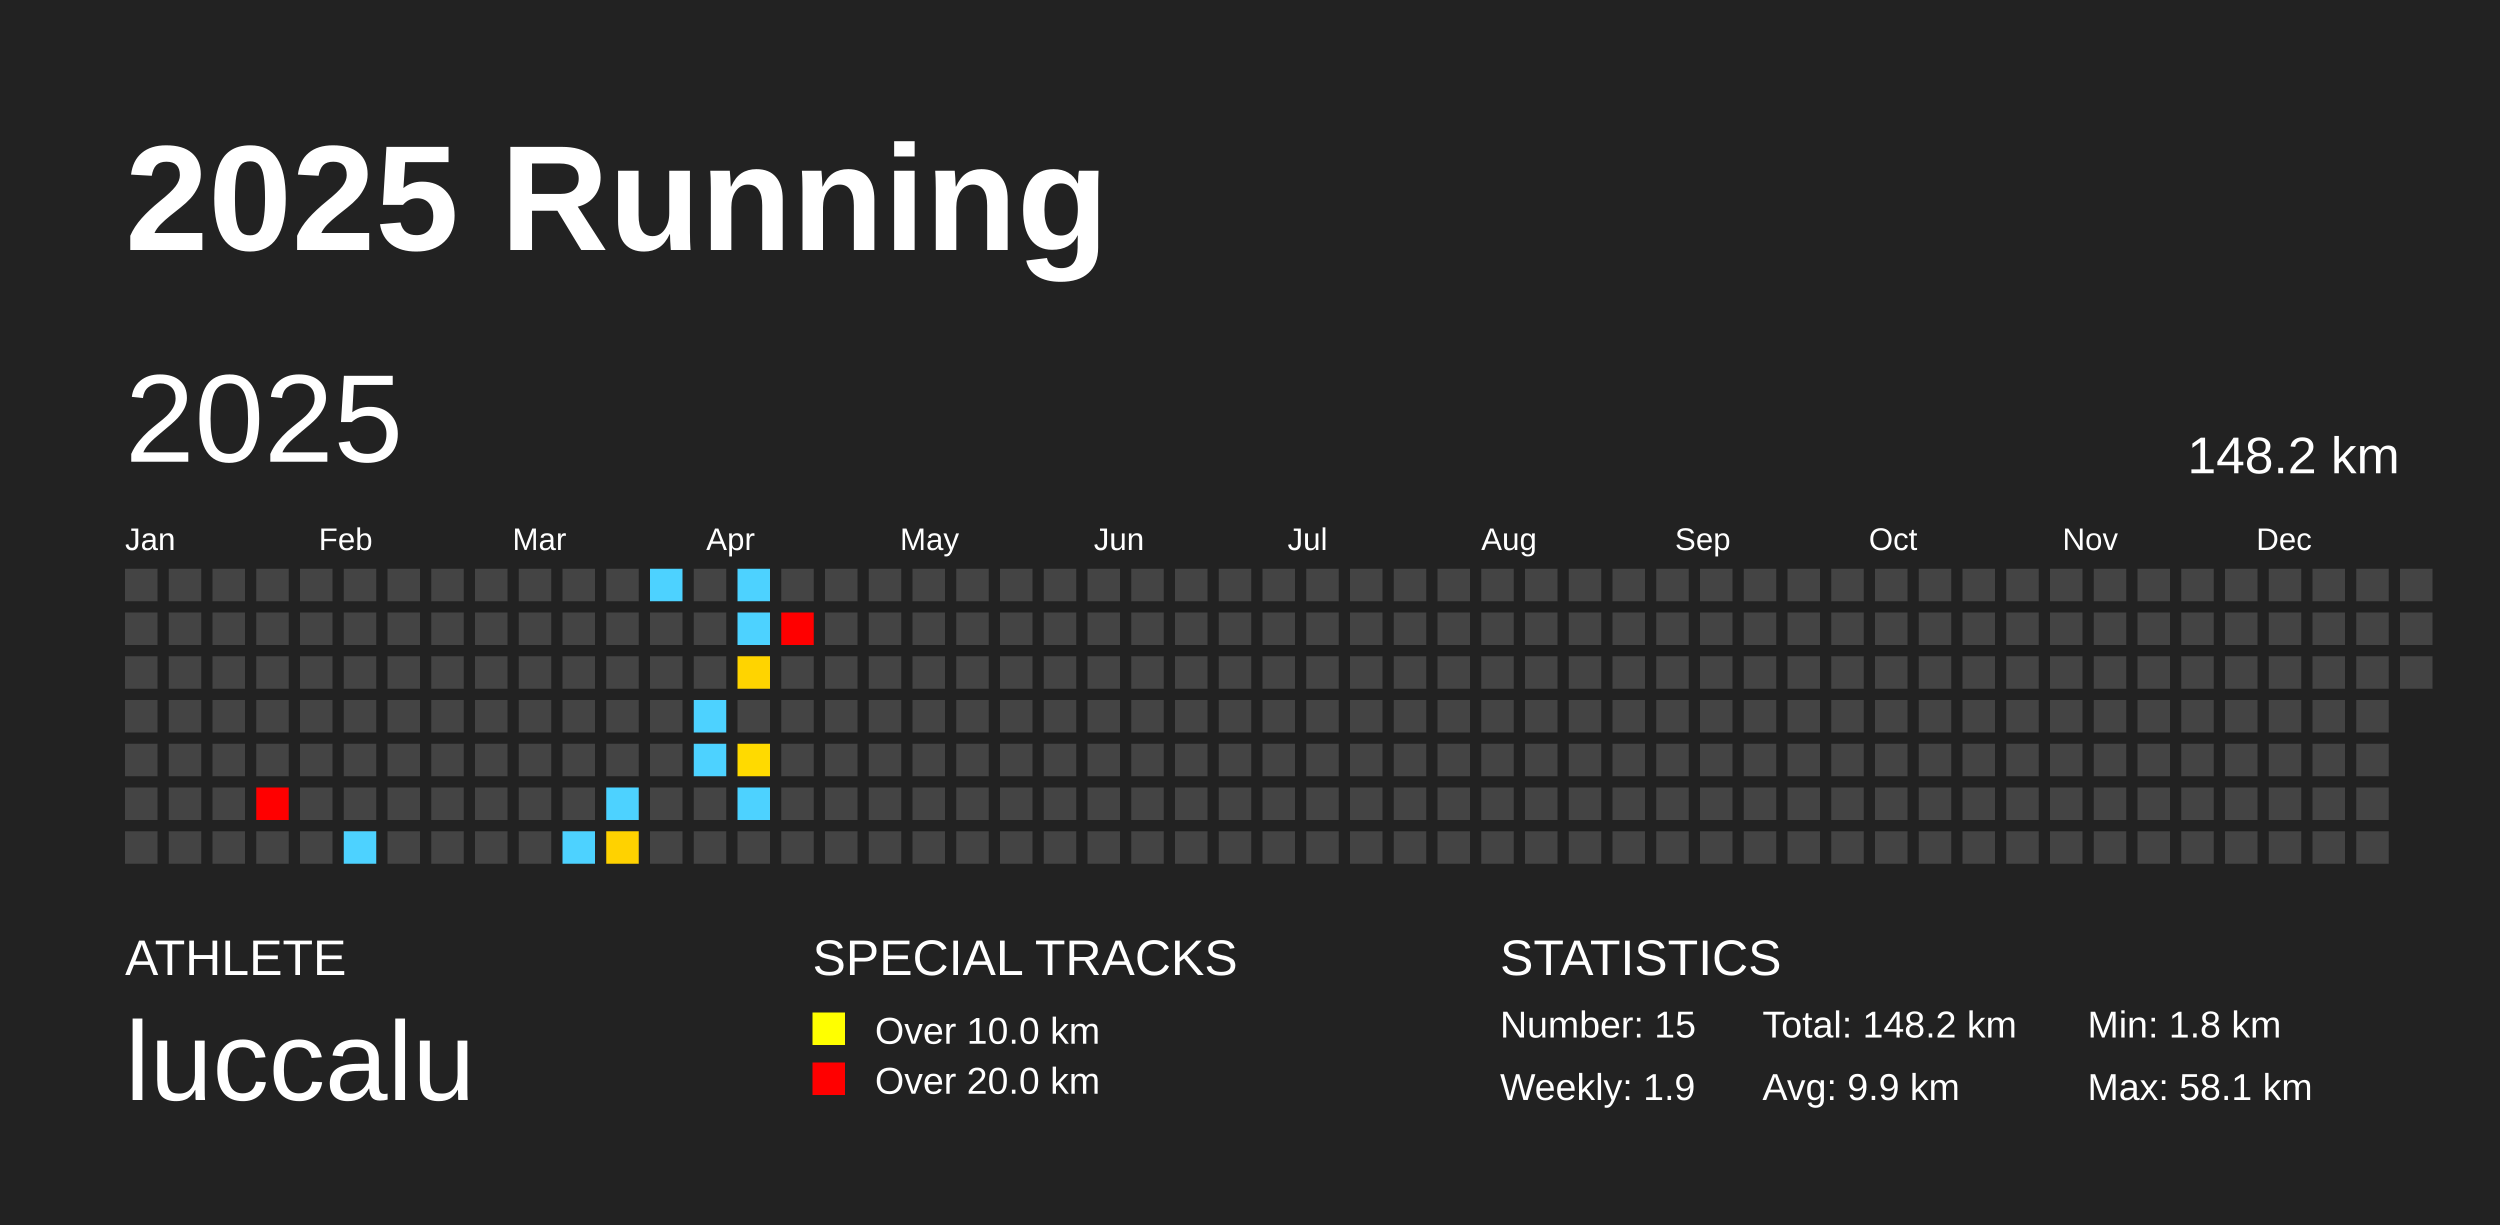
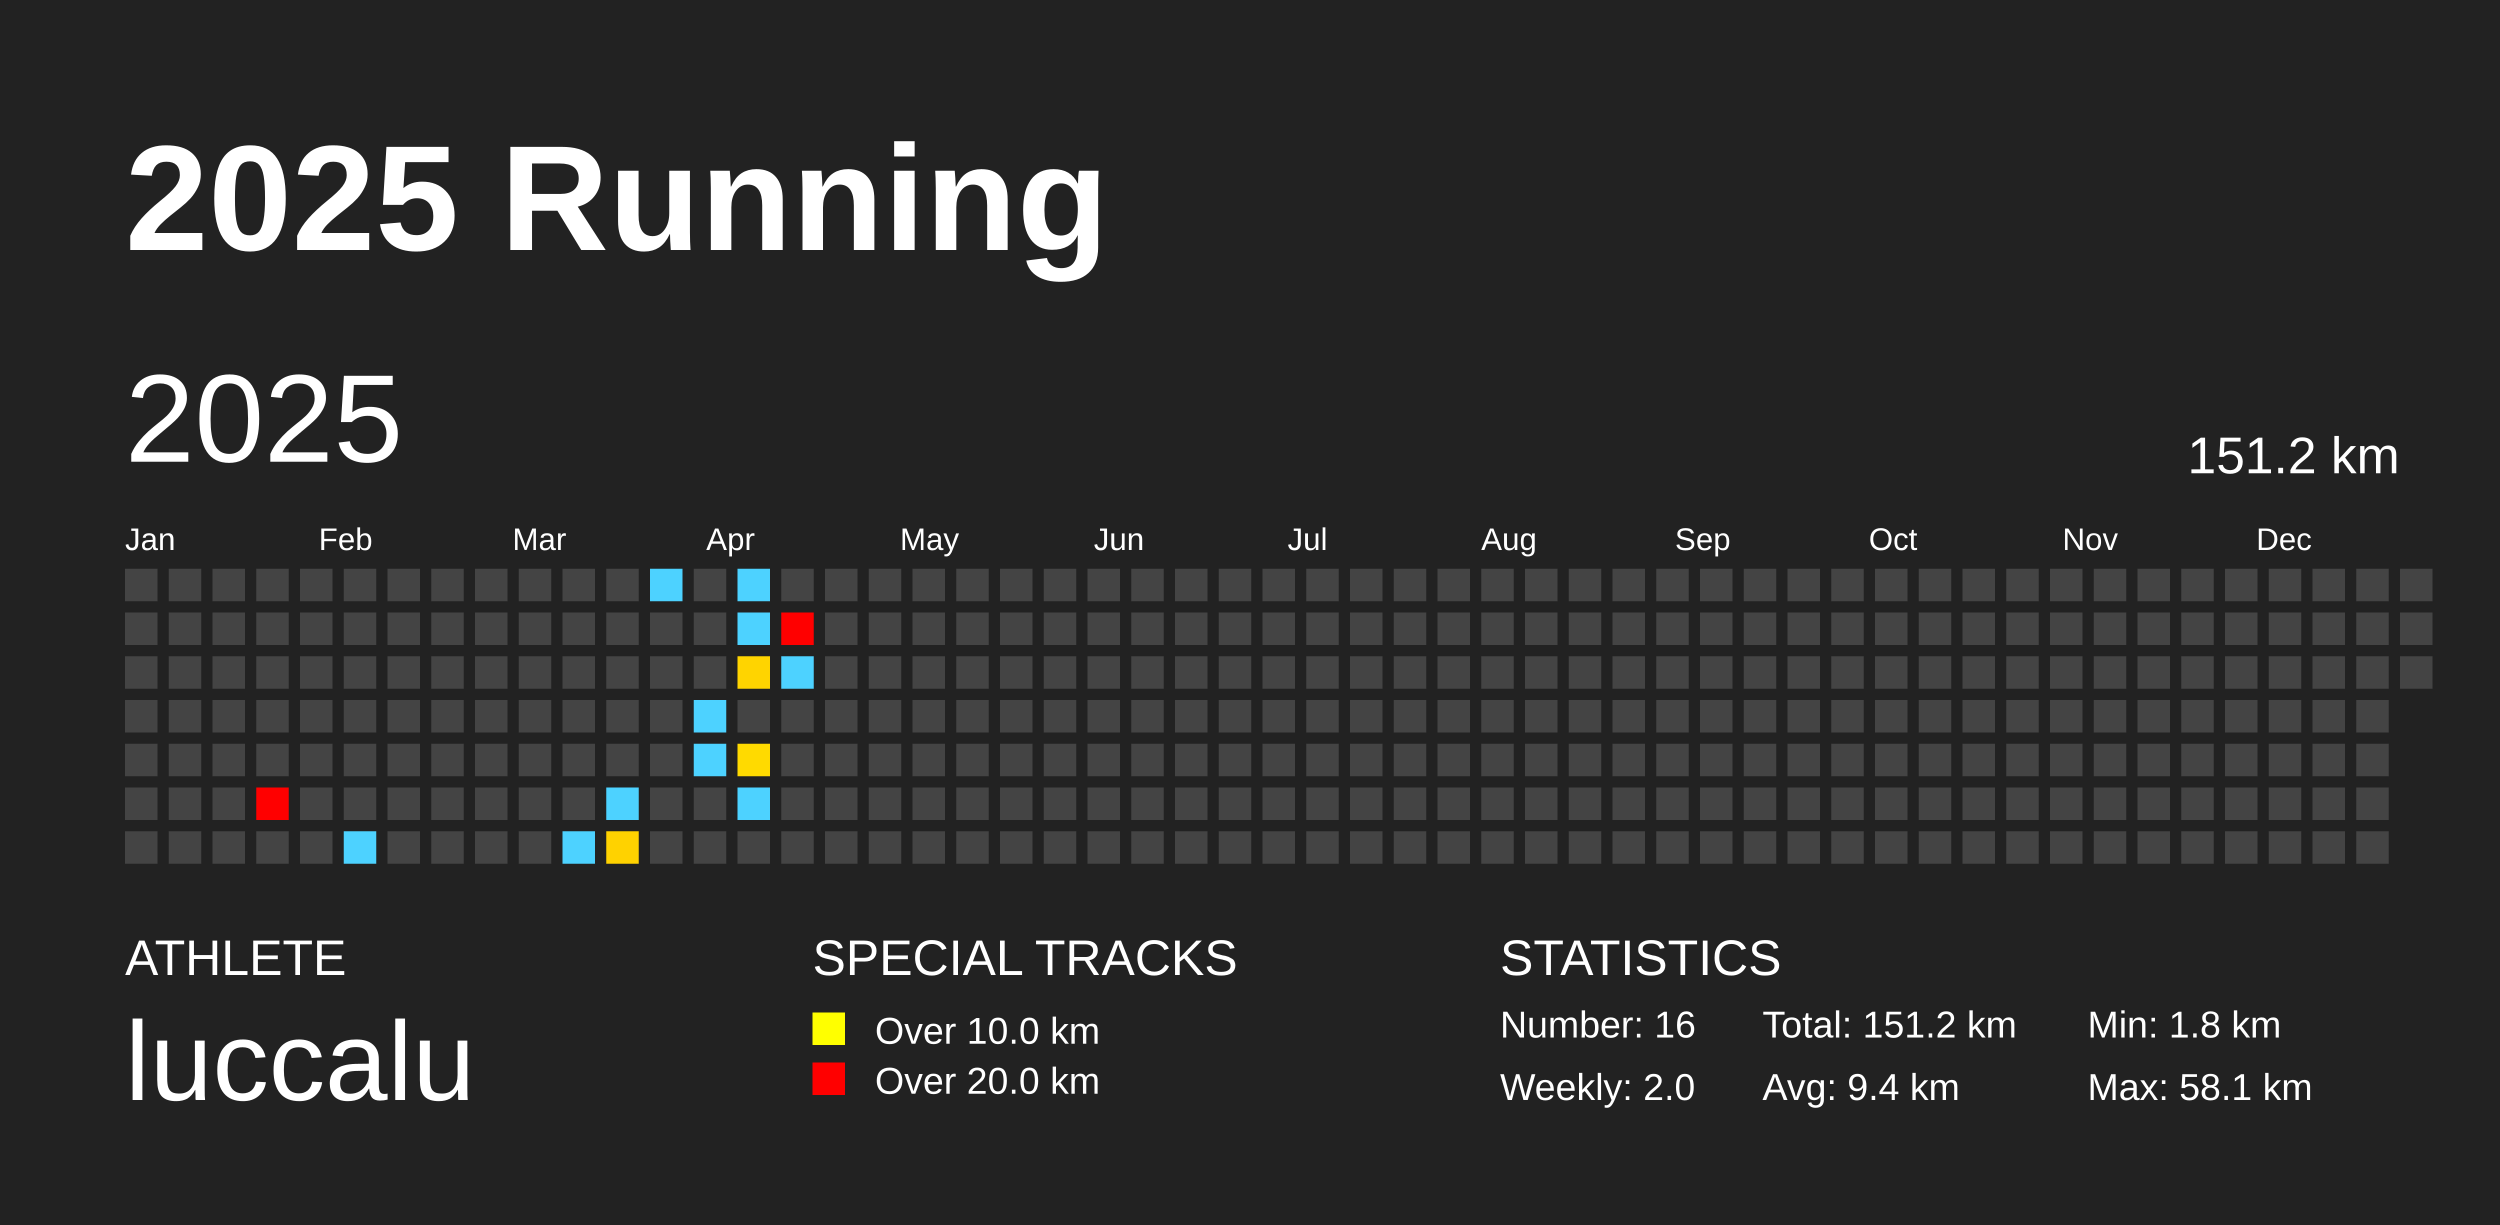
<svg xmlns="http://www.w3.org/2000/svg" baseProfile="full" height="98mm" version="1.1" viewBox="0,0,200,98" width="200mm">
  <defs />
  <rect fill="#222222" height="98" width="200" x="0" y="0" />
  <text fill="#FFFFFF" style="font-size:12px; font-family:Arial; font-weight:bold;" x="10" y="20">2025 Running</text>
  <text fill="#FFFFFF" style="font-size:4px; font-family:Arial" x="10" y="78">ATHLETE</text>
  <text fill="#FFFFFF" style="font-size:9px; font-family:Arial" x="10" y="88">luccalu</text>
  <text fill="#FFFFFF" style="font-size:4px; font-family:Arial" x="65" y="78">SPECIAL TRACKS</text>
  <rect fill="yellow" height="2.6" width="2.6" x="65" y="81" />
  <text fill="#FFFFFF" style="font-size:3px; font-family:Arial" x="70" y="83.5">Over 10.0 km</text>
  <rect fill="red" height="2.6" width="2.6" x="65" y="85" />
  <text fill="#FFFFFF" style="font-size:3px; font-family:Arial" x="70" y="87.5">Over 20.0 km</text>
  <text fill="#FFFFFF" style="font-size:4px; font-family:Arial" x="120" y="78">STATISTICS</text>
-   <text fill="#FFFFFF" style="font-size:3px; font-family:Arial" x="120" y="83">Number: 15</text>
-   <text fill="#FFFFFF" style="font-size:3px; font-family:Arial" x="120" y="88">Weekly: 1.9</text>
-   <text fill="#FFFFFF" style="font-size:3px; font-family:Arial" x="141" y="83">Total: 148.2 km</text>
-   <text fill="#FFFFFF" style="font-size:3px; font-family:Arial" x="141" y="88">Avg: 9.9 km</text>
+   <text fill="#FFFFFF" style="font-size:3px; font-family:Arial" x="120" y="83">Number: 16</text>
+   <text fill="#FFFFFF" style="font-size:3px; font-family:Arial" x="120" y="88">Weekly: 2.0</text>
+   <text fill="#FFFFFF" style="font-size:3px; font-family:Arial" x="141" y="83">Total: 151.2 km</text>
+   <text fill="#FFFFFF" style="font-size:3px; font-family:Arial" x="141" y="88">Avg: 9.4 km</text>
  <text fill="#FFFFFF" style="font-size:3px; font-family:Arial" x="167" y="83">Min: 1.8 km</text>
  <text fill="#FFFFFF" style="font-size:3px; font-family:Arial" x="167" y="88">Max: 58.1 km</text>
  <text dominant-baseline="hanging" fill="#FFFFFF" style="font-size:10.0px; font-family:Arial;" x="10" y="30">2025</text>
-   <text dominant-baseline="hanging" fill="#FFFFFF" style="font-size:4.125px; font-family:Arial;" x="175" y="35">148.2 km</text>
+   <text dominant-baseline="hanging" fill="#FFFFFF" style="font-size:4.125px; font-family:Arial;" x="175" y="35">151.2 km</text>
  <text fill="#FFFFFF" style="font-size:2.5px; font-family:Arial" x="10.0" y="44">Jan</text>
  <text fill="#FFFFFF" style="font-size:2.5px; font-family:Arial" x="25.5" y="44">Feb</text>
  <text fill="#FFFFFF" style="font-size:2.5px; font-family:Arial" x="41.0" y="44">Mar</text>
  <text fill="#FFFFFF" style="font-size:2.5px; font-family:Arial" x="56.5" y="44">Apr</text>
  <text fill="#FFFFFF" style="font-size:2.5px; font-family:Arial" x="72.0" y="44">May</text>
  <text fill="#FFFFFF" style="font-size:2.5px; font-family:Arial" x="87.5" y="44">Jun</text>
  <text fill="#FFFFFF" style="font-size:2.5px; font-family:Arial" x="103.0" y="44">Jul</text>
  <text fill="#FFFFFF" style="font-size:2.5px; font-family:Arial" x="118.5" y="44">Aug</text>
  <text fill="#FFFFFF" style="font-size:2.5px; font-family:Arial" x="134.0" y="44">Sep</text>
  <text fill="#FFFFFF" style="font-size:2.5px; font-family:Arial" x="149.5" y="44">Oct</text>
  <text fill="#FFFFFF" style="font-size:2.5px; font-family:Arial" x="165.0" y="44">Nov</text>
  <text fill="#FFFFFF" style="font-size:2.5px; font-family:Arial" x="180.5" y="44">Dec</text>
  <rect fill="#444444" height="2.6" width="2.6" x="10.0" y="45.5" />
  <rect fill="#444444" height="2.6" width="2.6" x="10.0" y="49.0" />
  <rect fill="#444444" height="2.6" width="2.6" x="10.0" y="52.5" />
  <rect fill="#444444" height="2.6" width="2.6" x="10.0" y="56.0" />
  <rect fill="#444444" height="2.6" width="2.6" x="10.0" y="59.5" />
  <rect fill="#444444" height="2.6" width="2.6" x="10.0" y="63.0" />
  <rect fill="#444444" height="2.6" width="2.6" x="10.0" y="66.5" />
  <rect fill="#444444" height="2.6" width="2.6" x="13.5" y="45.5" />
  <rect fill="#444444" height="2.6" width="2.6" x="13.5" y="49.0" />
  <rect fill="#444444" height="2.6" width="2.6" x="13.5" y="52.5" />
  <rect fill="#444444" height="2.6" width="2.6" x="13.5" y="56.0" />
  <rect fill="#444444" height="2.6" width="2.6" x="13.5" y="59.5" />
  <rect fill="#444444" height="2.6" width="2.6" x="13.5" y="63.0" />
  <rect fill="#444444" height="2.6" width="2.6" x="13.5" y="66.5" />
  <rect fill="#444444" height="2.6" width="2.6" x="17.0" y="45.5" />
  <rect fill="#444444" height="2.6" width="2.6" x="17.0" y="49.0" />
  <rect fill="#444444" height="2.6" width="2.6" x="17.0" y="52.5" />
  <rect fill="#444444" height="2.6" width="2.6" x="17.0" y="56.0" />
  <rect fill="#444444" height="2.6" width="2.6" x="17.0" y="59.5" />
  <rect fill="#444444" height="2.6" width="2.6" x="17.0" y="63.0" />
  <rect fill="#444444" height="2.6" width="2.6" x="17.0" y="66.5" />
  <rect fill="#444444" height="2.6" width="2.6" x="20.5" y="45.5" />
  <rect fill="#444444" height="2.6" width="2.6" x="20.5" y="49.0" />
  <rect fill="#444444" height="2.6" width="2.6" x="20.5" y="52.5" />
  <rect fill="#444444" height="2.6" width="2.6" x="20.5" y="56.0" />
  <rect fill="#444444" height="2.6" width="2.6" x="20.5" y="59.5" />
  <rect fill="red" height="2.6" width="2.6" x="20.5" y="63.0" />
  <rect fill="#444444" height="2.6" width="2.6" x="20.5" y="66.5" />
  <rect fill="#444444" height="2.6" width="2.6" x="24.0" y="45.5" />
  <rect fill="#444444" height="2.6" width="2.6" x="24.0" y="49.0" />
  <rect fill="#444444" height="2.6" width="2.6" x="24.0" y="52.5" />
  <rect fill="#444444" height="2.6" width="2.6" x="24.0" y="56.0" />
  <rect fill="#444444" height="2.6" width="2.6" x="24.0" y="59.5" />
  <rect fill="#444444" height="2.6" width="2.6" x="24.0" y="63.0" />
  <rect fill="#444444" height="2.6" width="2.6" x="24.0" y="66.5" />
  <rect fill="#444444" height="2.6" width="2.6" x="27.5" y="45.5" />
  <rect fill="#444444" height="2.6" width="2.6" x="27.5" y="49.0" />
  <rect fill="#444444" height="2.6" width="2.6" x="27.5" y="52.5" />
  <rect fill="#444444" height="2.6" width="2.6" x="27.5" y="56.0" />
  <rect fill="#444444" height="2.6" width="2.6" x="27.5" y="59.5" />
  <rect fill="#444444" height="2.6" width="2.6" x="27.5" y="63.0" />
  <rect fill="#4dd2ff" height="2.6" width="2.6" x="27.5" y="66.5" />
  <rect fill="#444444" height="2.6" width="2.6" x="31.0" y="45.5" />
  <rect fill="#444444" height="2.6" width="2.6" x="31.0" y="49.0" />
  <rect fill="#444444" height="2.6" width="2.6" x="31.0" y="52.5" />
  <rect fill="#444444" height="2.6" width="2.6" x="31.0" y="56.0" />
  <rect fill="#444444" height="2.6" width="2.6" x="31.0" y="59.5" />
  <rect fill="#444444" height="2.6" width="2.6" x="31.0" y="63.0" />
  <rect fill="#444444" height="2.6" width="2.6" x="31.0" y="66.5" />
  <rect fill="#444444" height="2.6" width="2.6" x="34.5" y="45.5" />
  <rect fill="#444444" height="2.6" width="2.6" x="34.5" y="49.0" />
  <rect fill="#444444" height="2.6" width="2.6" x="34.5" y="52.5" />
  <rect fill="#444444" height="2.6" width="2.6" x="34.5" y="56.0" />
  <rect fill="#444444" height="2.6" width="2.6" x="34.5" y="59.5" />
  <rect fill="#444444" height="2.6" width="2.6" x="34.5" y="63.0" />
  <rect fill="#444444" height="2.6" width="2.6" x="34.5" y="66.5" />
  <rect fill="#444444" height="2.6" width="2.6" x="38.0" y="45.5" />
  <rect fill="#444444" height="2.6" width="2.6" x="38.0" y="49.0" />
  <rect fill="#444444" height="2.6" width="2.6" x="38.0" y="52.5" />
  <rect fill="#444444" height="2.6" width="2.6" x="38.0" y="56.0" />
  <rect fill="#444444" height="2.6" width="2.6" x="38.0" y="59.5" />
  <rect fill="#444444" height="2.6" width="2.6" x="38.0" y="63.0" />
  <rect fill="#444444" height="2.6" width="2.6" x="38.0" y="66.5" />
  <rect fill="#444444" height="2.6" width="2.6" x="41.5" y="45.5" />
  <rect fill="#444444" height="2.6" width="2.6" x="41.5" y="49.0" />
  <rect fill="#444444" height="2.6" width="2.6" x="41.5" y="52.5" />
  <rect fill="#444444" height="2.6" width="2.6" x="41.5" y="56.0" />
  <rect fill="#444444" height="2.6" width="2.6" x="41.5" y="59.5" />
  <rect fill="#444444" height="2.6" width="2.6" x="41.5" y="63.0" />
  <rect fill="#444444" height="2.6" width="2.6" x="41.5" y="66.5" />
  <rect fill="#444444" height="2.6" width="2.6" x="45.0" y="45.5" />
  <rect fill="#444444" height="2.6" width="2.6" x="45.0" y="49.0" />
  <rect fill="#444444" height="2.6" width="2.6" x="45.0" y="52.5" />
  <rect fill="#444444" height="2.6" width="2.6" x="45.0" y="56.0" />
  <rect fill="#444444" height="2.6" width="2.6" x="45.0" y="59.5" />
  <rect fill="#444444" height="2.6" width="2.6" x="45.0" y="63.0" />
  <rect fill="#4dd2ff" height="2.6" width="2.6" x="45.0" y="66.5" />
  <rect fill="#444444" height="2.6" width="2.6" x="48.5" y="45.5" />
  <rect fill="#444444" height="2.6" width="2.6" x="48.5" y="49.0" />
  <rect fill="#444444" height="2.6" width="2.6" x="48.5" y="52.5" />
  <rect fill="#444444" height="2.6" width="2.6" x="48.5" y="56.0" />
  <rect fill="#444444" height="2.6" width="2.6" x="48.5" y="59.5" />
  <rect fill="#4dd2ff" height="2.6" width="2.6" x="48.5" y="63.0" />
  <rect fill="#ffd200" height="2.6" width="2.6" x="48.5" y="66.5" />
  <rect fill="#4dd2ff" height="2.6" width="2.6" x="52.0" y="45.5" />
  <rect fill="#444444" height="2.6" width="2.6" x="52.0" y="49.0" />
  <rect fill="#444444" height="2.6" width="2.6" x="52.0" y="52.5" />
  <rect fill="#444444" height="2.6" width="2.6" x="52.0" y="56.0" />
  <rect fill="#444444" height="2.6" width="2.6" x="52.0" y="59.5" />
  <rect fill="#444444" height="2.6" width="2.6" x="52.0" y="63.0" />
  <rect fill="#444444" height="2.6" width="2.6" x="52.0" y="66.5" />
  <rect fill="#444444" height="2.6" width="2.6" x="55.5" y="45.5" />
  <rect fill="#444444" height="2.6" width="2.6" x="55.5" y="49.0" />
  <rect fill="#444444" height="2.6" width="2.6" x="55.5" y="52.5" />
  <rect fill="#4dd2ff" height="2.6" width="2.6" x="55.5" y="56.0" />
  <rect fill="#4dd2ff" height="2.6" width="2.6" x="55.5" y="59.5" />
  <rect fill="#444444" height="2.6" width="2.6" x="55.5" y="63.0" />
  <rect fill="#444444" height="2.6" width="2.6" x="55.5" y="66.5" />
  <rect fill="#4dd2ff" height="2.6" width="2.6" x="59.0" y="45.5" />
  <rect fill="#4dd2ff" height="2.6" width="2.6" x="59.0" y="49.0" />
  <rect fill="#ffd400" height="2.6" width="2.6" x="59.0" y="52.5" />
  <rect fill="#444444" height="2.6" width="2.6" x="59.0" y="56.0" />
  <rect fill="#ffda00" height="2.6" width="2.6" x="59.0" y="59.5" />
  <rect fill="#4dd2ff" height="2.6" width="2.6" x="59.0" y="63.0" />
  <rect fill="#444444" height="2.6" width="2.6" x="59.0" y="66.5" />
  <rect fill="#444444" height="2.6" width="2.6" x="62.5" y="45.5" />
  <rect fill="red" height="2.6" width="2.6" x="62.5" y="49.0" />
-   <rect fill="#444444" height="2.6" width="2.6" x="62.5" y="52.5" />
+   <rect fill="#4dd2ff" height="2.6" width="2.6" x="62.5" y="52.5" />
  <rect fill="#444444" height="2.6" width="2.6" x="62.5" y="56.0" />
  <rect fill="#444444" height="2.6" width="2.6" x="62.5" y="59.5" />
  <rect fill="#444444" height="2.6" width="2.6" x="62.5" y="63.0" />
  <rect fill="#444444" height="2.6" width="2.6" x="62.5" y="66.5" />
  <rect fill="#444444" height="2.6" width="2.6" x="66.0" y="45.5" />
  <rect fill="#444444" height="2.6" width="2.6" x="66.0" y="49.0" />
  <rect fill="#444444" height="2.6" width="2.6" x="66.0" y="52.5" />
  <rect fill="#444444" height="2.6" width="2.6" x="66.0" y="56.0" />
  <rect fill="#444444" height="2.6" width="2.6" x="66.0" y="59.5" />
  <rect fill="#444444" height="2.6" width="2.6" x="66.0" y="63.0" />
  <rect fill="#444444" height="2.6" width="2.6" x="66.0" y="66.5" />
  <rect fill="#444444" height="2.6" width="2.6" x="69.5" y="45.5" />
  <rect fill="#444444" height="2.6" width="2.6" x="69.5" y="49.0" />
  <rect fill="#444444" height="2.6" width="2.6" x="69.5" y="52.5" />
  <rect fill="#444444" height="2.6" width="2.6" x="69.5" y="56.0" />
  <rect fill="#444444" height="2.6" width="2.6" x="69.5" y="59.5" />
  <rect fill="#444444" height="2.6" width="2.6" x="69.5" y="63.0" />
  <rect fill="#444444" height="2.6" width="2.6" x="69.5" y="66.5" />
  <rect fill="#444444" height="2.6" width="2.6" x="73.0" y="45.5" />
  <rect fill="#444444" height="2.6" width="2.6" x="73.0" y="49.0" />
  <rect fill="#444444" height="2.6" width="2.6" x="73.0" y="52.5" />
  <rect fill="#444444" height="2.6" width="2.6" x="73.0" y="56.0" />
  <rect fill="#444444" height="2.6" width="2.6" x="73.0" y="59.5" />
  <rect fill="#444444" height="2.6" width="2.6" x="73.0" y="63.0" />
  <rect fill="#444444" height="2.6" width="2.6" x="73.0" y="66.5" />
  <rect fill="#444444" height="2.6" width="2.6" x="76.5" y="45.5" />
  <rect fill="#444444" height="2.6" width="2.6" x="76.5" y="49.0" />
  <rect fill="#444444" height="2.6" width="2.6" x="76.5" y="52.5" />
  <rect fill="#444444" height="2.6" width="2.6" x="76.5" y="56.0" />
  <rect fill="#444444" height="2.6" width="2.6" x="76.5" y="59.5" />
  <rect fill="#444444" height="2.6" width="2.6" x="76.5" y="63.0" />
  <rect fill="#444444" height="2.6" width="2.6" x="76.5" y="66.5" />
  <rect fill="#444444" height="2.6" width="2.6" x="80.0" y="45.5" />
  <rect fill="#444444" height="2.6" width="2.6" x="80.0" y="49.0" />
  <rect fill="#444444" height="2.6" width="2.6" x="80.0" y="52.5" />
  <rect fill="#444444" height="2.6" width="2.6" x="80.0" y="56.0" />
  <rect fill="#444444" height="2.6" width="2.6" x="80.0" y="59.5" />
  <rect fill="#444444" height="2.6" width="2.6" x="80.0" y="63.0" />
  <rect fill="#444444" height="2.6" width="2.6" x="80.0" y="66.5" />
  <rect fill="#444444" height="2.6" width="2.6" x="83.5" y="45.5" />
  <rect fill="#444444" height="2.6" width="2.6" x="83.5" y="49.0" />
  <rect fill="#444444" height="2.6" width="2.6" x="83.5" y="52.5" />
  <rect fill="#444444" height="2.6" width="2.6" x="83.5" y="56.0" />
  <rect fill="#444444" height="2.6" width="2.6" x="83.5" y="59.5" />
  <rect fill="#444444" height="2.6" width="2.6" x="83.5" y="63.0" />
  <rect fill="#444444" height="2.6" width="2.6" x="83.5" y="66.5" />
  <rect fill="#444444" height="2.6" width="2.6" x="87.0" y="45.5" />
  <rect fill="#444444" height="2.6" width="2.6" x="87.0" y="49.0" />
  <rect fill="#444444" height="2.6" width="2.6" x="87.0" y="52.5" />
  <rect fill="#444444" height="2.6" width="2.6" x="87.0" y="56.0" />
  <rect fill="#444444" height="2.6" width="2.6" x="87.0" y="59.5" />
  <rect fill="#444444" height="2.6" width="2.6" x="87.0" y="63.0" />
  <rect fill="#444444" height="2.6" width="2.6" x="87.0" y="66.5" />
  <rect fill="#444444" height="2.6" width="2.6" x="90.5" y="45.5" />
  <rect fill="#444444" height="2.6" width="2.6" x="90.5" y="49.0" />
  <rect fill="#444444" height="2.6" width="2.6" x="90.5" y="52.5" />
  <rect fill="#444444" height="2.6" width="2.6" x="90.5" y="56.0" />
  <rect fill="#444444" height="2.6" width="2.6" x="90.5" y="59.5" />
  <rect fill="#444444" height="2.6" width="2.6" x="90.5" y="63.0" />
  <rect fill="#444444" height="2.6" width="2.6" x="90.5" y="66.5" />
  <rect fill="#444444" height="2.6" width="2.6" x="94.0" y="45.5" />
  <rect fill="#444444" height="2.6" width="2.6" x="94.0" y="49.0" />
  <rect fill="#444444" height="2.6" width="2.6" x="94.0" y="52.5" />
  <rect fill="#444444" height="2.6" width="2.6" x="94.0" y="56.0" />
  <rect fill="#444444" height="2.6" width="2.6" x="94.0" y="59.5" />
  <rect fill="#444444" height="2.6" width="2.6" x="94.0" y="63.0" />
  <rect fill="#444444" height="2.6" width="2.6" x="94.0" y="66.5" />
  <rect fill="#444444" height="2.6" width="2.6" x="97.5" y="45.5" />
  <rect fill="#444444" height="2.6" width="2.6" x="97.5" y="49.0" />
  <rect fill="#444444" height="2.6" width="2.6" x="97.5" y="52.5" />
  <rect fill="#444444" height="2.6" width="2.6" x="97.5" y="56.0" />
  <rect fill="#444444" height="2.6" width="2.6" x="97.5" y="59.5" />
  <rect fill="#444444" height="2.6" width="2.6" x="97.5" y="63.0" />
  <rect fill="#444444" height="2.6" width="2.6" x="97.5" y="66.5" />
  <rect fill="#444444" height="2.6" width="2.6" x="101.0" y="45.5" />
  <rect fill="#444444" height="2.6" width="2.6" x="101.0" y="49.0" />
  <rect fill="#444444" height="2.6" width="2.6" x="101.0" y="52.5" />
  <rect fill="#444444" height="2.6" width="2.6" x="101.0" y="56.0" />
  <rect fill="#444444" height="2.6" width="2.6" x="101.0" y="59.5" />
  <rect fill="#444444" height="2.6" width="2.6" x="101.0" y="63.0" />
  <rect fill="#444444" height="2.6" width="2.6" x="101.0" y="66.5" />
  <rect fill="#444444" height="2.6" width="2.6" x="104.5" y="45.5" />
  <rect fill="#444444" height="2.6" width="2.6" x="104.5" y="49.0" />
  <rect fill="#444444" height="2.6" width="2.6" x="104.5" y="52.5" />
  <rect fill="#444444" height="2.6" width="2.6" x="104.5" y="56.0" />
  <rect fill="#444444" height="2.6" width="2.6" x="104.5" y="59.5" />
  <rect fill="#444444" height="2.6" width="2.6" x="104.5" y="63.0" />
  <rect fill="#444444" height="2.6" width="2.6" x="104.5" y="66.5" />
  <rect fill="#444444" height="2.6" width="2.6" x="108.0" y="45.5" />
  <rect fill="#444444" height="2.6" width="2.6" x="108.0" y="49.0" />
  <rect fill="#444444" height="2.6" width="2.6" x="108.0" y="52.5" />
  <rect fill="#444444" height="2.6" width="2.6" x="108.0" y="56.0" />
  <rect fill="#444444" height="2.6" width="2.6" x="108.0" y="59.5" />
  <rect fill="#444444" height="2.6" width="2.6" x="108.0" y="63.0" />
  <rect fill="#444444" height="2.6" width="2.6" x="108.0" y="66.5" />
  <rect fill="#444444" height="2.6" width="2.6" x="111.5" y="45.5" />
  <rect fill="#444444" height="2.6" width="2.6" x="111.5" y="49.0" />
  <rect fill="#444444" height="2.6" width="2.6" x="111.5" y="52.5" />
  <rect fill="#444444" height="2.6" width="2.6" x="111.5" y="56.0" />
  <rect fill="#444444" height="2.6" width="2.6" x="111.5" y="59.5" />
  <rect fill="#444444" height="2.6" width="2.6" x="111.5" y="63.0" />
  <rect fill="#444444" height="2.6" width="2.6" x="111.5" y="66.5" />
  <rect fill="#444444" height="2.6" width="2.6" x="115.0" y="45.5" />
  <rect fill="#444444" height="2.6" width="2.6" x="115.0" y="49.0" />
  <rect fill="#444444" height="2.6" width="2.6" x="115.0" y="52.5" />
  <rect fill="#444444" height="2.6" width="2.6" x="115.0" y="56.0" />
  <rect fill="#444444" height="2.6" width="2.6" x="115.0" y="59.5" />
  <rect fill="#444444" height="2.6" width="2.6" x="115.0" y="63.0" />
  <rect fill="#444444" height="2.6" width="2.6" x="115.0" y="66.5" />
  <rect fill="#444444" height="2.6" width="2.6" x="118.5" y="45.5" />
  <rect fill="#444444" height="2.6" width="2.6" x="118.5" y="49.0" />
  <rect fill="#444444" height="2.6" width="2.6" x="118.5" y="52.5" />
  <rect fill="#444444" height="2.6" width="2.6" x="118.5" y="56.0" />
  <rect fill="#444444" height="2.6" width="2.6" x="118.5" y="59.5" />
  <rect fill="#444444" height="2.6" width="2.6" x="118.5" y="63.0" />
  <rect fill="#444444" height="2.6" width="2.6" x="118.5" y="66.5" />
  <rect fill="#444444" height="2.6" width="2.6" x="122.0" y="45.5" />
  <rect fill="#444444" height="2.6" width="2.6" x="122.0" y="49.0" />
  <rect fill="#444444" height="2.6" width="2.6" x="122.0" y="52.5" />
  <rect fill="#444444" height="2.6" width="2.6" x="122.0" y="56.0" />
  <rect fill="#444444" height="2.6" width="2.6" x="122.0" y="59.5" />
  <rect fill="#444444" height="2.6" width="2.6" x="122.0" y="63.0" />
  <rect fill="#444444" height="2.6" width="2.6" x="122.0" y="66.5" />
  <rect fill="#444444" height="2.6" width="2.6" x="125.5" y="45.5" />
  <rect fill="#444444" height="2.6" width="2.6" x="125.5" y="49.0" />
  <rect fill="#444444" height="2.6" width="2.6" x="125.5" y="52.5" />
  <rect fill="#444444" height="2.6" width="2.6" x="125.5" y="56.0" />
  <rect fill="#444444" height="2.6" width="2.6" x="125.5" y="59.5" />
  <rect fill="#444444" height="2.6" width="2.6" x="125.5" y="63.0" />
  <rect fill="#444444" height="2.6" width="2.6" x="125.5" y="66.5" />
  <rect fill="#444444" height="2.6" width="2.6" x="129.0" y="45.5" />
  <rect fill="#444444" height="2.6" width="2.6" x="129.0" y="49.0" />
  <rect fill="#444444" height="2.6" width="2.6" x="129.0" y="52.5" />
  <rect fill="#444444" height="2.6" width="2.6" x="129.0" y="56.0" />
  <rect fill="#444444" height="2.6" width="2.6" x="129.0" y="59.5" />
  <rect fill="#444444" height="2.6" width="2.6" x="129.0" y="63.0" />
  <rect fill="#444444" height="2.6" width="2.6" x="129.0" y="66.5" />
  <rect fill="#444444" height="2.6" width="2.6" x="132.5" y="45.5" />
  <rect fill="#444444" height="2.6" width="2.6" x="132.5" y="49.0" />
  <rect fill="#444444" height="2.6" width="2.6" x="132.5" y="52.5" />
  <rect fill="#444444" height="2.6" width="2.6" x="132.5" y="56.0" />
  <rect fill="#444444" height="2.6" width="2.6" x="132.5" y="59.5" />
  <rect fill="#444444" height="2.6" width="2.6" x="132.5" y="63.0" />
  <rect fill="#444444" height="2.6" width="2.6" x="132.5" y="66.5" />
  <rect fill="#444444" height="2.6" width="2.6" x="136.0" y="45.5" />
  <rect fill="#444444" height="2.6" width="2.6" x="136.0" y="49.0" />
  <rect fill="#444444" height="2.6" width="2.6" x="136.0" y="52.5" />
  <rect fill="#444444" height="2.6" width="2.6" x="136.0" y="56.0" />
  <rect fill="#444444" height="2.6" width="2.6" x="136.0" y="59.5" />
  <rect fill="#444444" height="2.6" width="2.6" x="136.0" y="63.0" />
  <rect fill="#444444" height="2.6" width="2.6" x="136.0" y="66.5" />
  <rect fill="#444444" height="2.6" width="2.6" x="139.5" y="45.5" />
  <rect fill="#444444" height="2.6" width="2.6" x="139.5" y="49.0" />
  <rect fill="#444444" height="2.6" width="2.6" x="139.5" y="52.5" />
  <rect fill="#444444" height="2.6" width="2.6" x="139.5" y="56.0" />
  <rect fill="#444444" height="2.6" width="2.6" x="139.5" y="59.5" />
  <rect fill="#444444" height="2.6" width="2.6" x="139.5" y="63.0" />
  <rect fill="#444444" height="2.6" width="2.6" x="139.5" y="66.5" />
  <rect fill="#444444" height="2.6" width="2.6" x="143.0" y="45.5" />
  <rect fill="#444444" height="2.6" width="2.6" x="143.0" y="49.0" />
  <rect fill="#444444" height="2.6" width="2.6" x="143.0" y="52.5" />
  <rect fill="#444444" height="2.6" width="2.6" x="143.0" y="56.0" />
  <rect fill="#444444" height="2.6" width="2.6" x="143.0" y="59.5" />
  <rect fill="#444444" height="2.6" width="2.6" x="143.0" y="63.0" />
  <rect fill="#444444" height="2.6" width="2.6" x="143.0" y="66.5" />
  <rect fill="#444444" height="2.6" width="2.6" x="146.5" y="45.5" />
  <rect fill="#444444" height="2.6" width="2.6" x="146.5" y="49.0" />
  <rect fill="#444444" height="2.6" width="2.6" x="146.5" y="52.5" />
  <rect fill="#444444" height="2.6" width="2.6" x="146.5" y="56.0" />
  <rect fill="#444444" height="2.6" width="2.6" x="146.5" y="59.5" />
  <rect fill="#444444" height="2.6" width="2.6" x="146.5" y="63.0" />
  <rect fill="#444444" height="2.6" width="2.6" x="146.5" y="66.5" />
  <rect fill="#444444" height="2.6" width="2.6" x="150.0" y="45.5" />
  <rect fill="#444444" height="2.6" width="2.6" x="150.0" y="49.0" />
  <rect fill="#444444" height="2.6" width="2.6" x="150.0" y="52.5" />
  <rect fill="#444444" height="2.6" width="2.6" x="150.0" y="56.0" />
  <rect fill="#444444" height="2.6" width="2.6" x="150.0" y="59.5" />
  <rect fill="#444444" height="2.6" width="2.6" x="150.0" y="63.0" />
  <rect fill="#444444" height="2.6" width="2.6" x="150.0" y="66.5" />
  <rect fill="#444444" height="2.6" width="2.6" x="153.5" y="45.5" />
  <rect fill="#444444" height="2.6" width="2.6" x="153.5" y="49.0" />
  <rect fill="#444444" height="2.6" width="2.6" x="153.5" y="52.5" />
  <rect fill="#444444" height="2.6" width="2.6" x="153.5" y="56.0" />
  <rect fill="#444444" height="2.6" width="2.6" x="153.5" y="59.5" />
  <rect fill="#444444" height="2.6" width="2.6" x="153.5" y="63.0" />
  <rect fill="#444444" height="2.6" width="2.6" x="153.5" y="66.5" />
  <rect fill="#444444" height="2.6" width="2.6" x="157.0" y="45.5" />
  <rect fill="#444444" height="2.6" width="2.6" x="157.0" y="49.0" />
  <rect fill="#444444" height="2.6" width="2.6" x="157.0" y="52.5" />
  <rect fill="#444444" height="2.6" width="2.6" x="157.0" y="56.0" />
  <rect fill="#444444" height="2.6" width="2.6" x="157.0" y="59.5" />
  <rect fill="#444444" height="2.6" width="2.6" x="157.0" y="63.0" />
  <rect fill="#444444" height="2.6" width="2.6" x="157.0" y="66.5" />
  <rect fill="#444444" height="2.6" width="2.6" x="160.5" y="45.5" />
  <rect fill="#444444" height="2.6" width="2.6" x="160.5" y="49.0" />
  <rect fill="#444444" height="2.6" width="2.6" x="160.5" y="52.5" />
  <rect fill="#444444" height="2.6" width="2.6" x="160.5" y="56.0" />
  <rect fill="#444444" height="2.6" width="2.6" x="160.5" y="59.5" />
  <rect fill="#444444" height="2.6" width="2.6" x="160.5" y="63.0" />
  <rect fill="#444444" height="2.6" width="2.6" x="160.5" y="66.5" />
  <rect fill="#444444" height="2.6" width="2.6" x="164.0" y="45.5" />
  <rect fill="#444444" height="2.6" width="2.6" x="164.0" y="49.0" />
  <rect fill="#444444" height="2.6" width="2.6" x="164.0" y="52.5" />
  <rect fill="#444444" height="2.6" width="2.6" x="164.0" y="56.0" />
  <rect fill="#444444" height="2.6" width="2.6" x="164.0" y="59.5" />
  <rect fill="#444444" height="2.6" width="2.6" x="164.0" y="63.0" />
  <rect fill="#444444" height="2.6" width="2.6" x="164.0" y="66.5" />
  <rect fill="#444444" height="2.6" width="2.6" x="167.5" y="45.5" />
  <rect fill="#444444" height="2.6" width="2.6" x="167.5" y="49.0" />
  <rect fill="#444444" height="2.6" width="2.6" x="167.5" y="52.5" />
  <rect fill="#444444" height="2.6" width="2.6" x="167.5" y="56.0" />
  <rect fill="#444444" height="2.6" width="2.6" x="167.5" y="59.5" />
  <rect fill="#444444" height="2.6" width="2.6" x="167.5" y="63.0" />
  <rect fill="#444444" height="2.6" width="2.6" x="167.5" y="66.5" />
  <rect fill="#444444" height="2.6" width="2.6" x="171.0" y="45.5" />
  <rect fill="#444444" height="2.6" width="2.6" x="171.0" y="49.0" />
  <rect fill="#444444" height="2.6" width="2.6" x="171.0" y="52.5" />
  <rect fill="#444444" height="2.6" width="2.6" x="171.0" y="56.0" />
  <rect fill="#444444" height="2.6" width="2.6" x="171.0" y="59.5" />
  <rect fill="#444444" height="2.6" width="2.6" x="171.0" y="63.0" />
  <rect fill="#444444" height="2.6" width="2.6" x="171.0" y="66.5" />
  <rect fill="#444444" height="2.6" width="2.6" x="174.5" y="45.5" />
  <rect fill="#444444" height="2.6" width="2.6" x="174.5" y="49.0" />
  <rect fill="#444444" height="2.6" width="2.6" x="174.5" y="52.5" />
  <rect fill="#444444" height="2.6" width="2.6" x="174.5" y="56.0" />
  <rect fill="#444444" height="2.6" width="2.6" x="174.5" y="59.5" />
  <rect fill="#444444" height="2.6" width="2.6" x="174.5" y="63.0" />
  <rect fill="#444444" height="2.6" width="2.6" x="174.5" y="66.5" />
  <rect fill="#444444" height="2.6" width="2.6" x="178.0" y="45.5" />
  <rect fill="#444444" height="2.6" width="2.6" x="178.0" y="49.0" />
  <rect fill="#444444" height="2.6" width="2.6" x="178.0" y="52.5" />
  <rect fill="#444444" height="2.6" width="2.6" x="178.0" y="56.0" />
  <rect fill="#444444" height="2.6" width="2.6" x="178.0" y="59.5" />
  <rect fill="#444444" height="2.6" width="2.6" x="178.0" y="63.0" />
  <rect fill="#444444" height="2.6" width="2.6" x="178.0" y="66.5" />
  <rect fill="#444444" height="2.6" width="2.6" x="181.5" y="45.5" />
  <rect fill="#444444" height="2.6" width="2.6" x="181.5" y="49.0" />
  <rect fill="#444444" height="2.6" width="2.6" x="181.5" y="52.5" />
  <rect fill="#444444" height="2.6" width="2.6" x="181.5" y="56.0" />
  <rect fill="#444444" height="2.6" width="2.6" x="181.5" y="59.5" />
  <rect fill="#444444" height="2.6" width="2.6" x="181.5" y="63.0" />
  <rect fill="#444444" height="2.6" width="2.6" x="181.5" y="66.5" />
  <rect fill="#444444" height="2.6" width="2.6" x="185.0" y="45.5" />
  <rect fill="#444444" height="2.6" width="2.6" x="185.0" y="49.0" />
  <rect fill="#444444" height="2.6" width="2.6" x="185.0" y="52.5" />
  <rect fill="#444444" height="2.6" width="2.6" x="185.0" y="56.0" />
  <rect fill="#444444" height="2.6" width="2.6" x="185.0" y="59.5" />
  <rect fill="#444444" height="2.6" width="2.6" x="185.0" y="63.0" />
  <rect fill="#444444" height="2.6" width="2.6" x="185.0" y="66.5" />
  <rect fill="#444444" height="2.6" width="2.6" x="188.5" y="45.5" />
  <rect fill="#444444" height="2.6" width="2.6" x="188.5" y="49.0" />
  <rect fill="#444444" height="2.6" width="2.6" x="188.5" y="52.5" />
  <rect fill="#444444" height="2.6" width="2.6" x="188.5" y="56.0" />
  <rect fill="#444444" height="2.6" width="2.6" x="188.5" y="59.5" />
  <rect fill="#444444" height="2.6" width="2.6" x="188.5" y="63.0" />
  <rect fill="#444444" height="2.6" width="2.6" x="188.5" y="66.5" />
  <rect fill="#444444" height="2.6" width="2.6" x="192.0" y="45.5" />
  <rect fill="#444444" height="2.6" width="2.6" x="192.0" y="49.0" />
  <rect fill="#444444" height="2.6" width="2.6" x="192.0" y="52.5" />
</svg>
